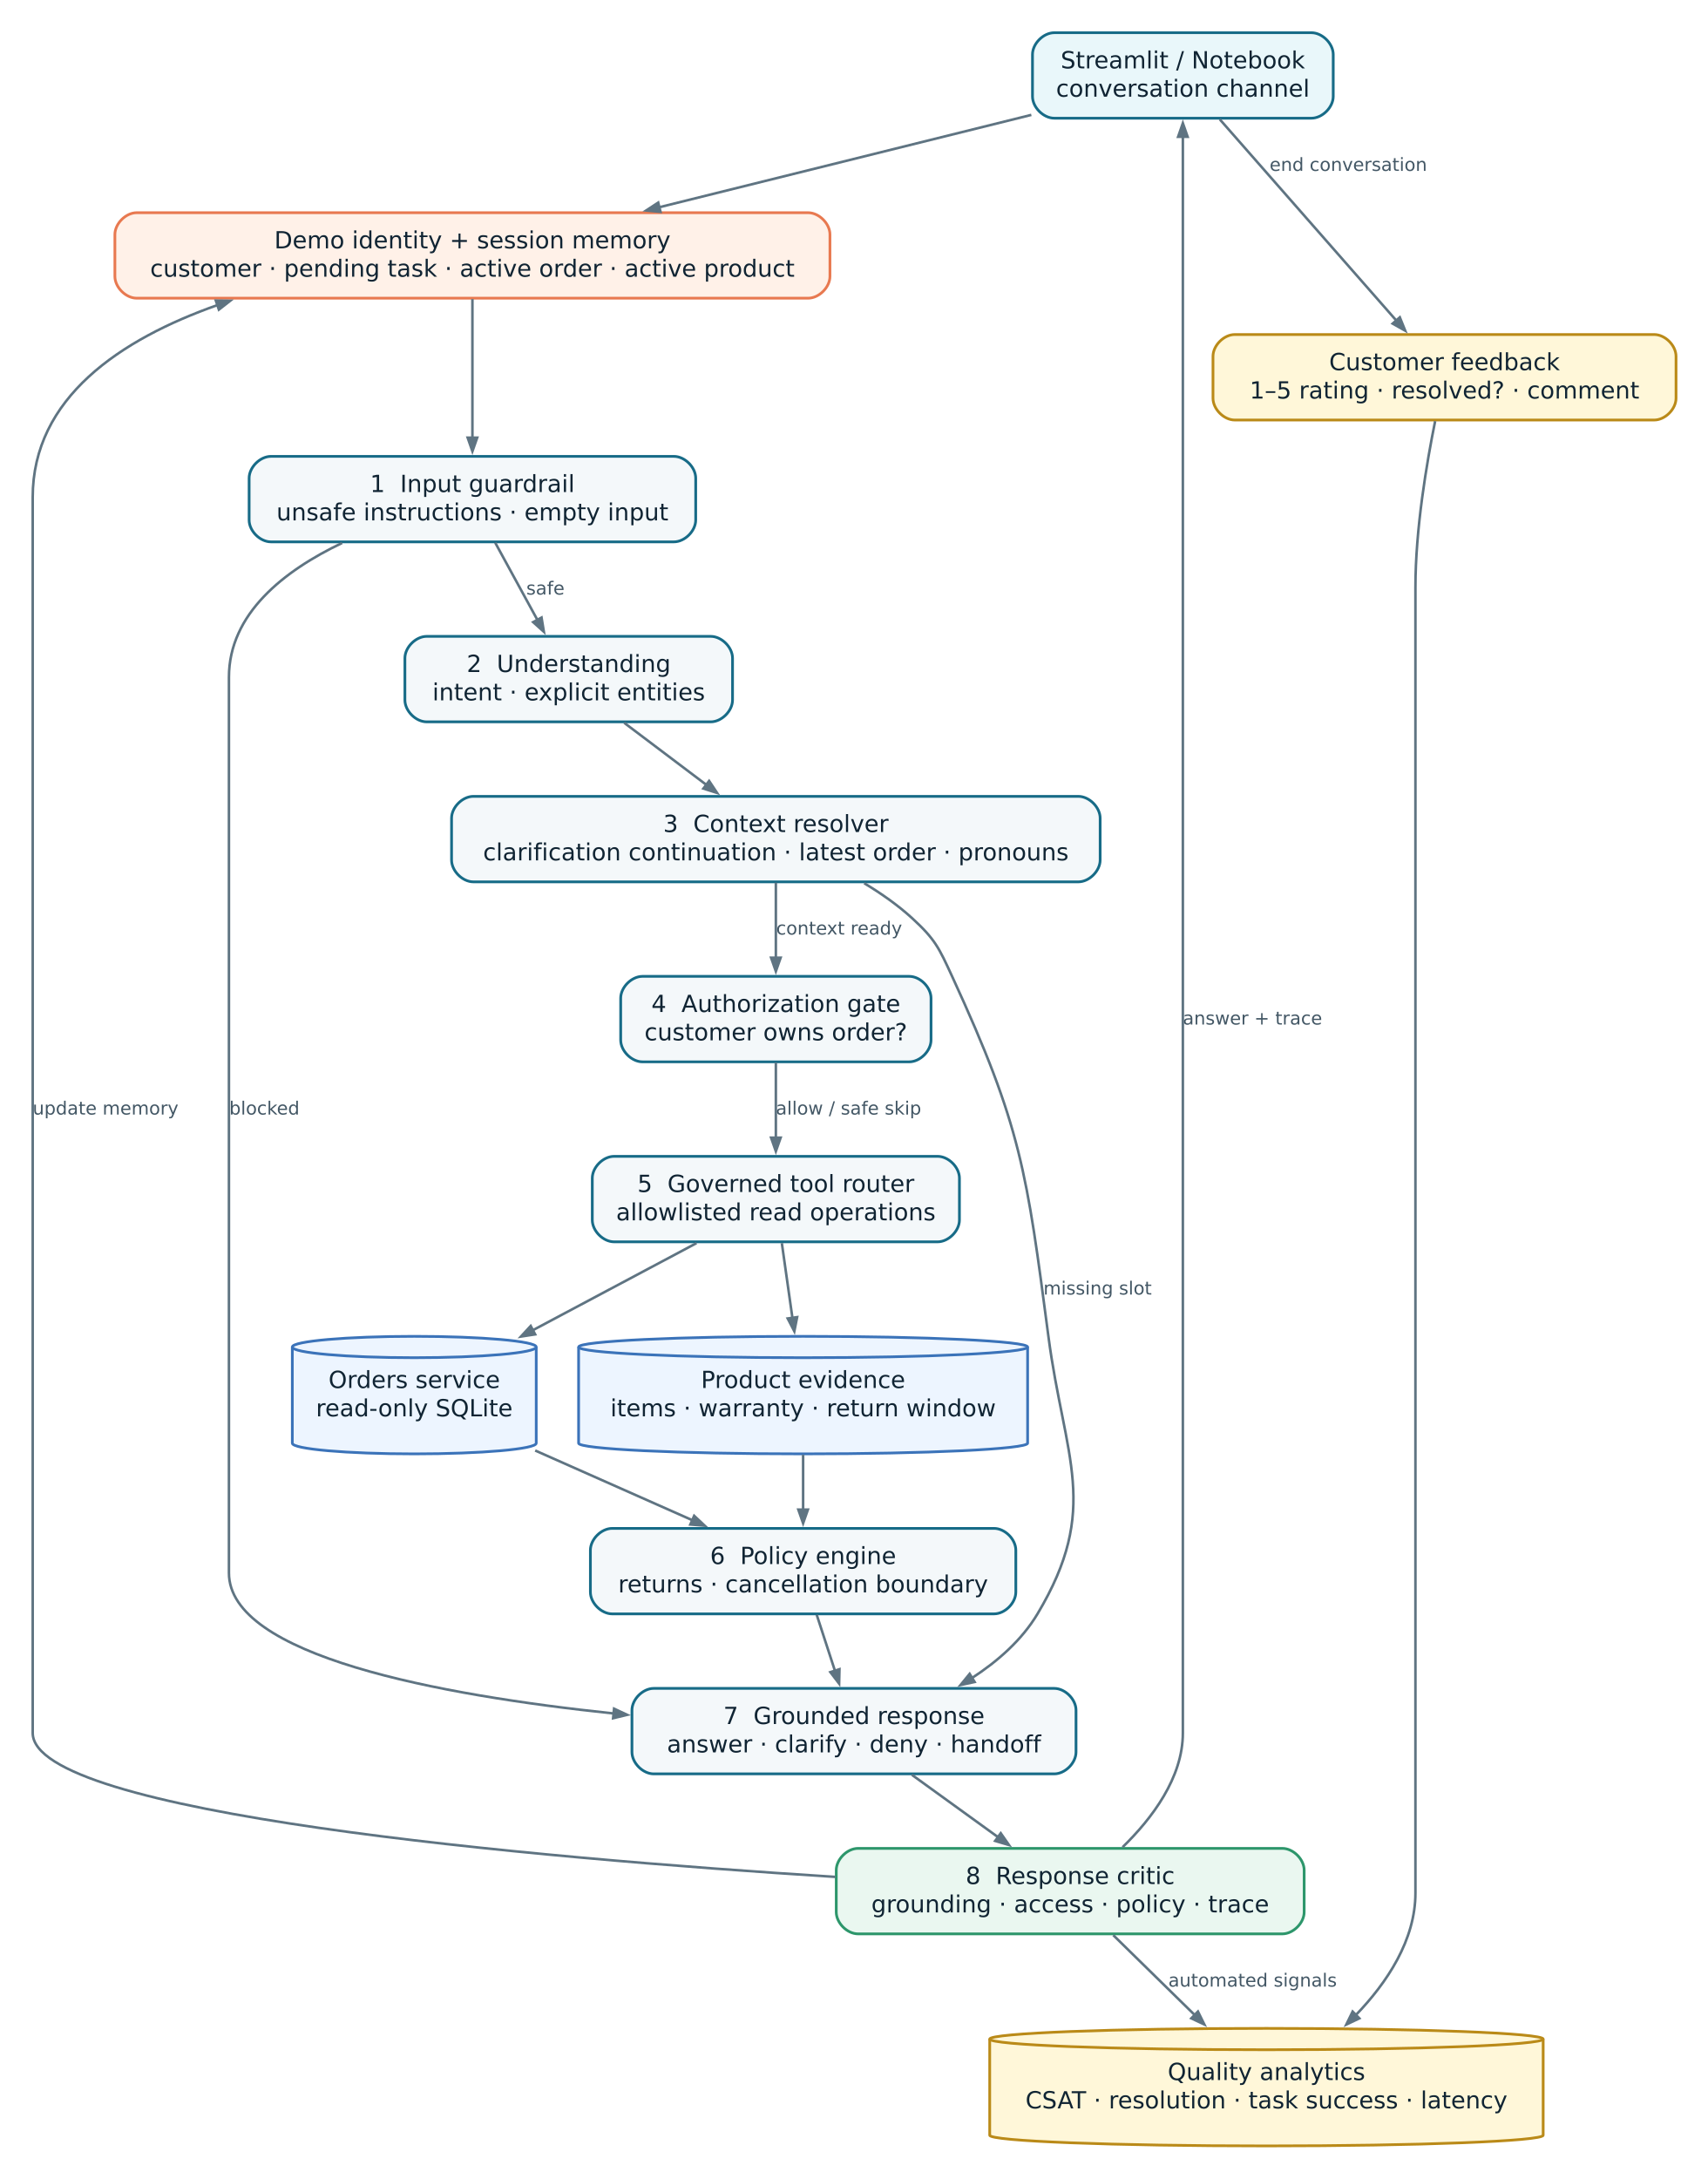
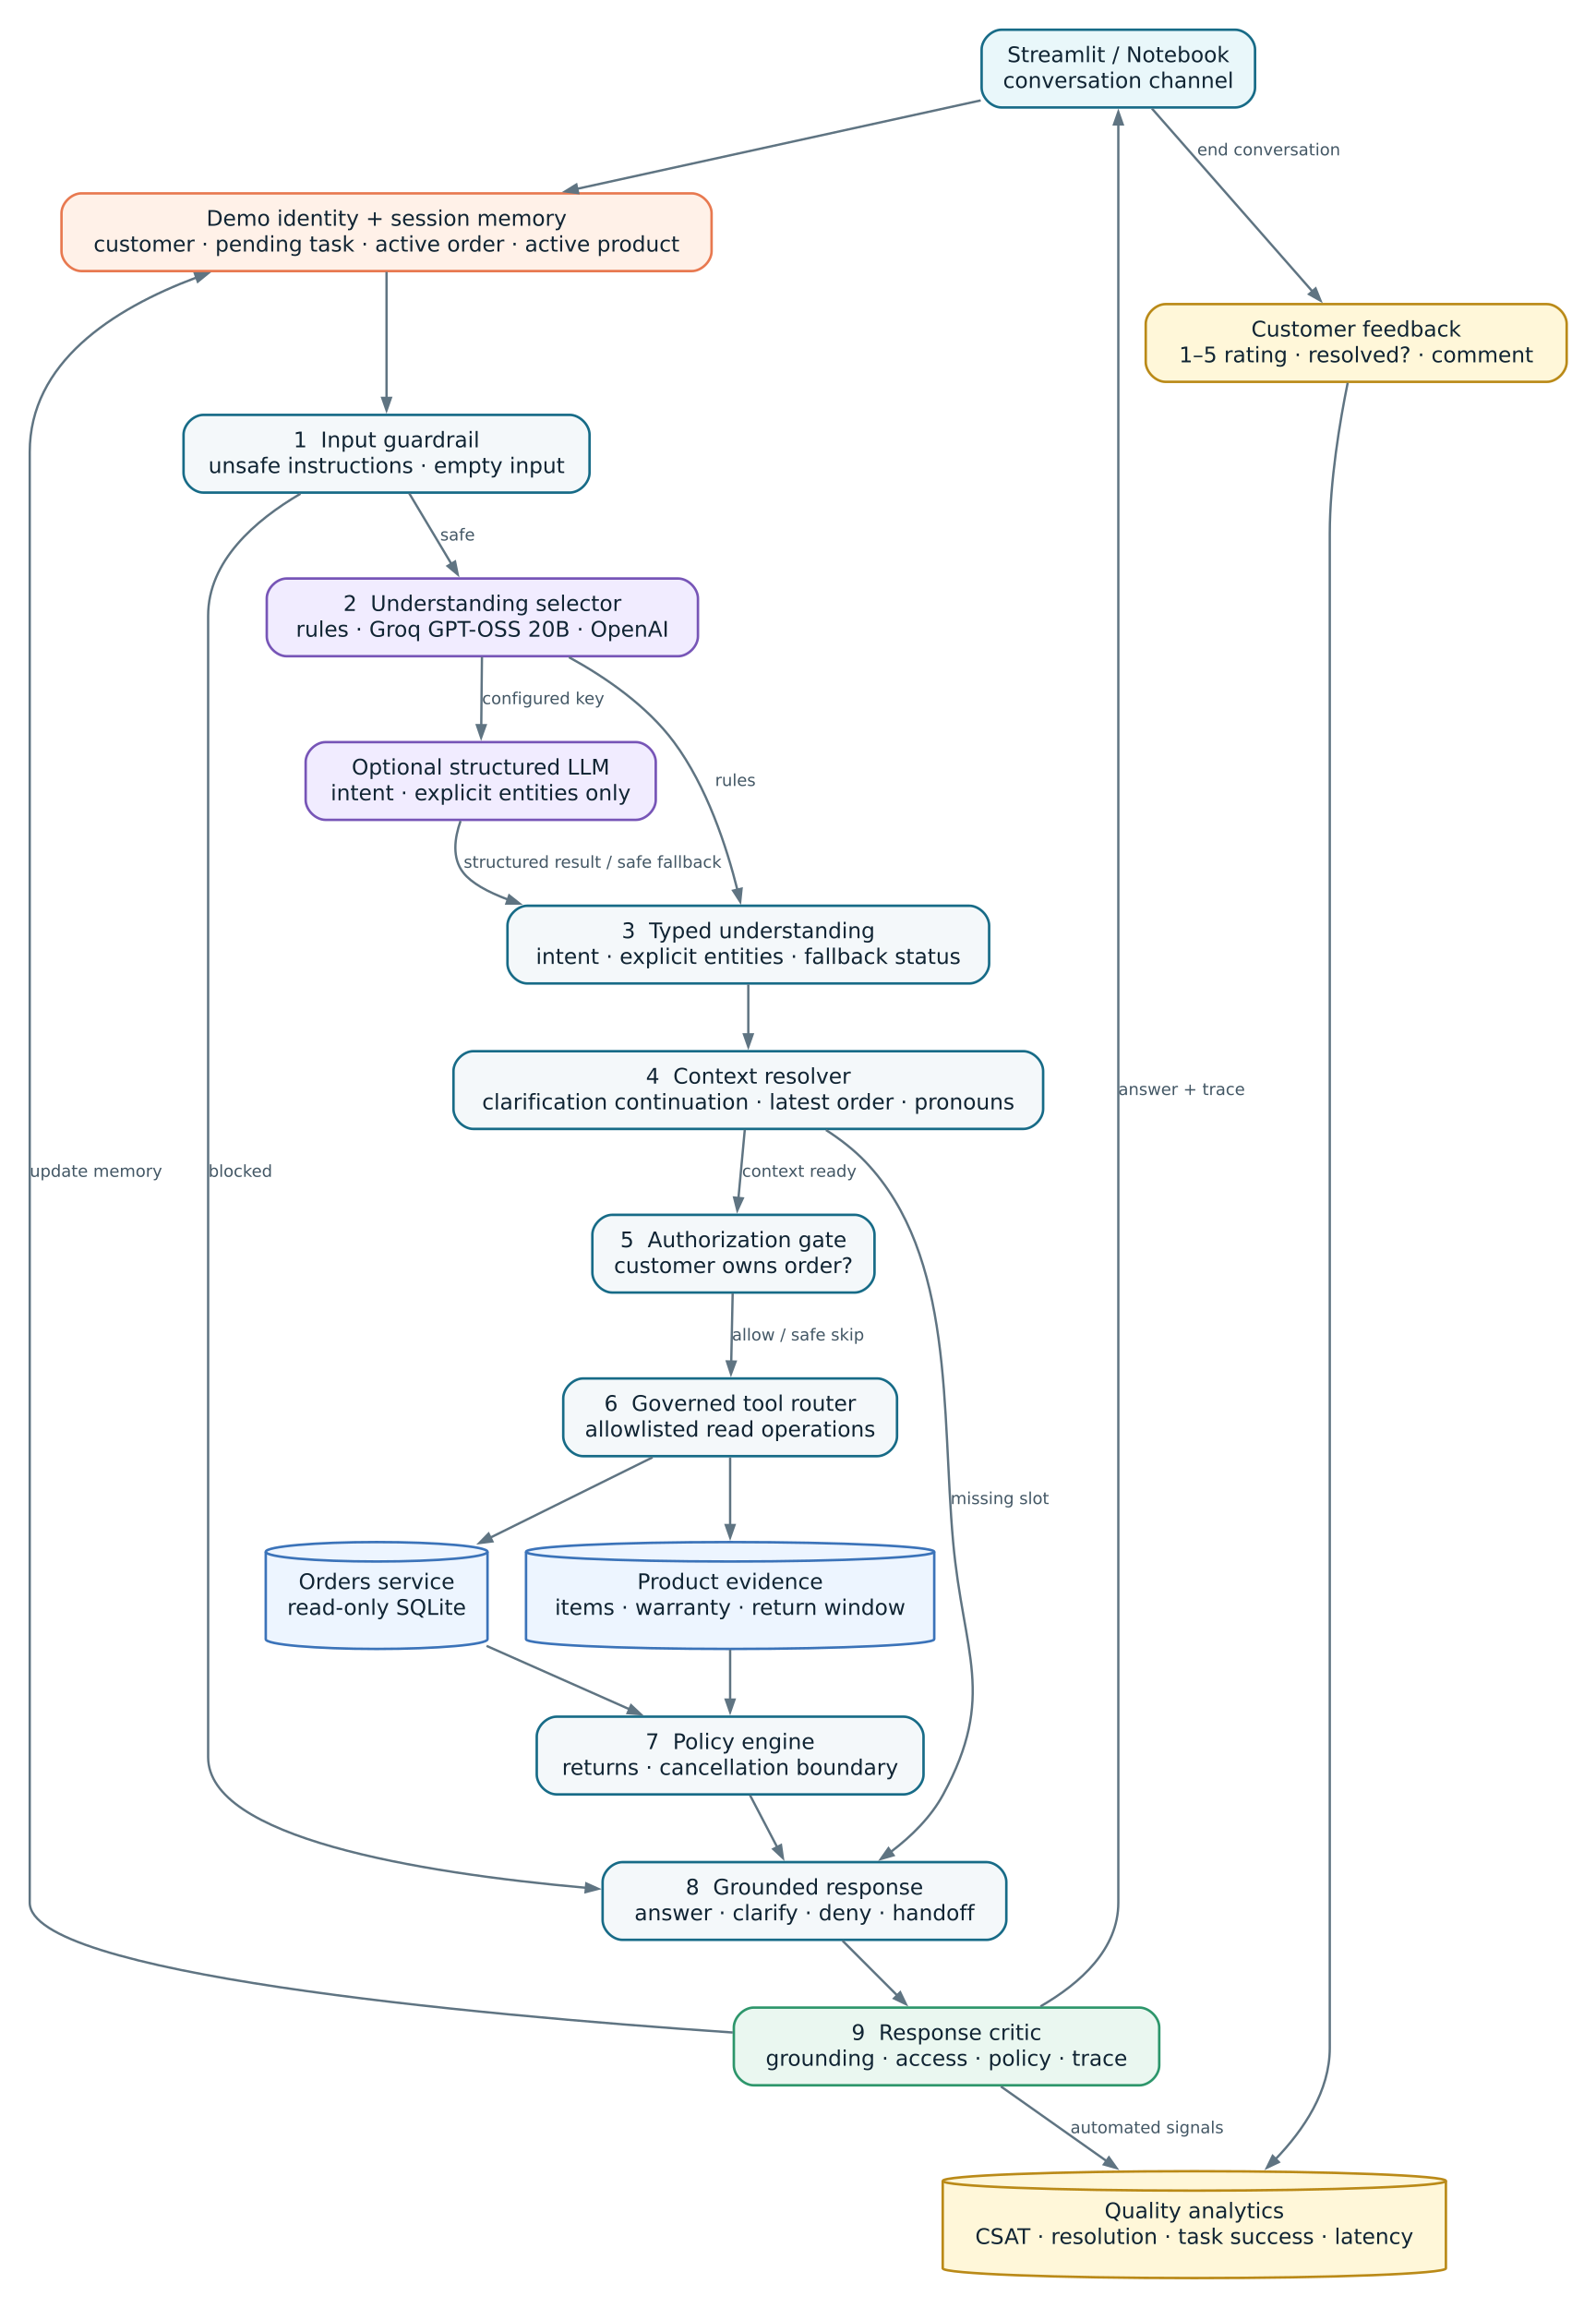
- <svg xmlns="http://www.w3.org/2000/svg" width="940pt" height="1199pt" viewBox="0.00 0.00 940.00 1199.00">
-   <g id="graph0" class="graph" transform="scale(1 1) rotate(0) translate(18 1180.8)">
+ <svg xmlns="http://www.w3.org/2000/svg" width="966pt" height="1397pt" viewBox="0.00 0.00 966.00 1397.00">
+   <g id="graph0" class="graph" transform="scale(1 1) rotate(0) translate(18 1378.88)">
    <g id="node1" class="node">
-       <path fill="#e9f7fa" stroke="#176b87" stroke-width="1.5" d="M703.76,-1162.8C703.76,-1162.8 562.24,-1162.8 562.24,-1162.8 556.24,-1162.8 550.24,-1156.8 550.24,-1150.8 550.24,-1150.8 550.24,-1127.76 550.24,-1127.76 550.24,-1121.76 556.24,-1115.76 562.24,-1115.76 562.24,-1115.76 703.76,-1115.76 703.76,-1115.76 709.76,-1115.76 715.76,-1121.76 715.76,-1127.76 715.76,-1127.76 715.76,-1150.8 715.76,-1150.8 715.76,-1156.8 709.76,-1162.8 703.76,-1162.8" />
-       <text xml:space="preserve" text-anchor="middle" x="633" y="-1143.18" font-family="DejaVu Sans" font-size="13.00" fill="#102433">Streamlit / Notebook</text>
-       <text xml:space="preserve" text-anchor="middle" x="633" y="-1127.58" font-family="DejaVu Sans" font-size="13.00" fill="#102433">conversation channel</text>
+       <path fill="#e9f7fa" stroke="#176b87" stroke-width="1.5" d="M729.76,-1360.88C729.76,-1360.88 588.24,-1360.88 588.24,-1360.88 582.24,-1360.88 576.24,-1354.88 576.24,-1348.88 576.24,-1348.88 576.24,-1325.84 576.24,-1325.84 576.24,-1319.84 582.24,-1313.84 588.24,-1313.84 588.24,-1313.84 729.76,-1313.84 729.76,-1313.84 735.76,-1313.84 741.76,-1319.84 741.76,-1325.84 741.76,-1325.84 741.76,-1348.88 741.76,-1348.88 741.76,-1354.88 735.76,-1360.88 729.76,-1360.88" />
+       <text xml:space="preserve" text-anchor="middle" x="659" y="-1341.26" font-family="DejaVu Sans" font-size="13.00" fill="#102433">Streamlit / Notebook</text>
+       <text xml:space="preserve" text-anchor="middle" x="659" y="-1325.66" font-family="DejaVu Sans" font-size="13.00" fill="#102433">conversation channel</text>
    </g>
    <g id="node2" class="node">
-       <path fill="#fff1e8" stroke="#e87950" stroke-width="1.5" d="M426.77,-1063.76C426.77,-1063.76 57.23,-1063.76 57.23,-1063.76 51.23,-1063.76 45.23,-1057.76 45.23,-1051.76 45.23,-1051.76 45.23,-1028.72 45.23,-1028.72 45.23,-1022.72 51.23,-1016.72 57.23,-1016.72 57.23,-1016.72 426.77,-1016.72 426.77,-1016.72 432.77,-1016.72 438.77,-1022.72 438.77,-1028.72 438.77,-1028.72 438.77,-1051.76 438.77,-1051.76 438.77,-1057.76 432.77,-1063.76 426.77,-1063.76" />
-       <text xml:space="preserve" text-anchor="middle" x="242" y="-1044.14" font-family="DejaVu Sans" font-size="13.00" fill="#102433">Demo identity + session memory</text>
-       <text xml:space="preserve" text-anchor="middle" x="242" y="-1028.54" font-family="DejaVu Sans" font-size="13.00" fill="#102433">customer · pending task · active order · active product</text>
+       <path fill="#fff1e8" stroke="#e87950" stroke-width="1.5" d="M400.77,-1261.84C400.77,-1261.84 31.23,-1261.84 31.23,-1261.84 25.23,-1261.84 19.23,-1255.84 19.23,-1249.84 19.23,-1249.84 19.23,-1226.8 19.23,-1226.8 19.23,-1220.8 25.23,-1214.8 31.23,-1214.8 31.23,-1214.8 400.77,-1214.8 400.77,-1214.8 406.77,-1214.8 412.77,-1220.8 412.77,-1226.8 412.77,-1226.8 412.77,-1249.84 412.77,-1249.84 412.77,-1255.84 406.77,-1261.84 400.77,-1261.84" />
+       <text xml:space="preserve" text-anchor="middle" x="216" y="-1242.22" font-family="DejaVu Sans" font-size="13.00" fill="#102433">Demo identity + session memory</text>
+       <text xml:space="preserve" text-anchor="middle" x="216" y="-1226.62" font-family="DejaVu Sans" font-size="13.00" fill="#102433">customer · pending task · active order · active product</text>
    </g>
    <g id="edge1" class="edge">
-       <path fill="none" stroke="#5f7482" stroke-width="1.4" d="M549.6,-1117.58C489.75,-1102.73 408.72,-1082.62 344.85,-1066.77" />
-       <polygon fill="#5f7482" stroke="#5f7482" stroke-width="1.4" points="345.52,-1064.23 337.61,-1064.97 344.26,-1069.32 345.52,-1064.23" />
+       <path fill="none" stroke="#5f7482" stroke-width="1.4" d="M575.68,-1318.11C506.67,-1302.99 407.88,-1281.35 331.29,-1264.57" />
+       <polygon fill="#5f7482" stroke="#5f7482" stroke-width="1.4" points="332.02,-1262.05 324.13,-1263.01 330.9,-1267.18 332.02,-1262.05" />
+     </g>
+     <g id="node15" class="node">
+       <path fill="#fff7d9" stroke="#ba8a18" stroke-width="1.5" d="M918.42,-1194.8C918.42,-1194.8 687.58,-1194.8 687.58,-1194.8 681.58,-1194.8 675.58,-1188.8 675.58,-1182.8 675.58,-1182.8 675.58,-1159.76 675.58,-1159.76 675.58,-1153.76 681.58,-1147.76 687.58,-1147.76 687.58,-1147.76 918.42,-1147.76 918.42,-1147.76 924.42,-1147.76 930.42,-1153.76 930.42,-1159.76 930.42,-1159.76 930.42,-1182.8 930.42,-1182.8 930.42,-1188.8 924.42,-1194.8 918.42,-1194.8" />
+       <text xml:space="preserve" text-anchor="middle" x="803" y="-1175.18" font-family="DejaVu Sans" font-size="13.00" fill="#102433">Customer feedback</text>
+       <text xml:space="preserve" text-anchor="middle" x="803" y="-1159.58" font-family="DejaVu Sans" font-size="13.00" fill="#102433">1–5 rating · resolved? · comment</text>
+     </g>
+     <g id="edge20" class="edge">
+       <path fill="none" stroke="#5f7482" stroke-width="1.4" d="M679.33,-1313.2C704.84,-1284.13 748.65,-1234.2 776.7,-1202.25" />
+       <polygon fill="#5f7482" stroke="#5f7482" stroke-width="1.4" points="778.41,-1204.28 781.38,-1196.92 774.46,-1200.82 778.41,-1204.28" />
+       <text xml:space="preserve" text-anchor="middle" x="750.07" y="-1284.84" font-family="DejaVu Sans" font-size="10.00" fill="#435765">end conversation</text>
+     </g>
+     <g id="node3" class="node">
+       <path fill="#f4f8fa" stroke="#176b87" stroke-width="1.5" d="M326.89,-1127.76C326.89,-1127.76 105.11,-1127.76 105.11,-1127.76 99.11,-1127.76 93.11,-1121.76 93.11,-1115.76 93.11,-1115.76 93.11,-1092.72 93.11,-1092.72 93.11,-1086.72 99.11,-1080.72 105.11,-1080.72 105.11,-1080.72 326.89,-1080.72 326.89,-1080.72 332.89,-1080.72 338.89,-1086.72 338.89,-1092.72 338.89,-1092.72 338.89,-1115.76 338.89,-1115.76 338.89,-1121.76 332.89,-1127.76 326.89,-1127.76" />
+       <text xml:space="preserve" text-anchor="middle" x="216" y="-1108.14" font-family="DejaVu Sans" font-size="13.00" fill="#102433">1  Input guardrail</text>
+       <text xml:space="preserve" text-anchor="middle" x="216" y="-1092.54" font-family="DejaVu Sans" font-size="13.00" fill="#102433">unsafe instructions · empty input</text>
+     </g>
+     <g id="edge2" class="edge">
+       <path fill="none" stroke="#5f7482" stroke-width="1.4" d="M216,-1214.31C216,-1193.14 216,-1161.5 216,-1137.75" />
+       <polygon fill="#5f7482" stroke="#5f7482" stroke-width="1.4" points="218.63,-1138.05 216,-1130.55 213.38,-1138.05 218.63,-1138.05" />
+     </g>
+     <g id="node4" class="node">
+       <path fill="#f1ecff" stroke="#7755b7" stroke-width="1.5" d="M392.51,-1028.72C392.51,-1028.72 155.49,-1028.72 155.49,-1028.72 149.49,-1028.72 143.49,-1022.72 143.49,-1016.72 143.49,-1016.72 143.49,-993.68 143.49,-993.68 143.49,-987.68 149.49,-981.68 155.49,-981.68 155.49,-981.68 392.51,-981.68 392.51,-981.68 398.51,-981.68 404.51,-987.68 404.51,-993.68 404.51,-993.68 404.51,-1016.72 404.51,-1016.72 404.51,-1022.72 398.51,-1028.72 392.51,-1028.72" />
+       <text xml:space="preserve" text-anchor="middle" x="274" y="-1009.1" font-family="DejaVu Sans" font-size="13.00" fill="#102433">2  Understanding selector</text>
+       <text xml:space="preserve" text-anchor="middle" x="274" y="-993.5" font-family="DejaVu Sans" font-size="13.00" fill="#102433">rules · Groq GPT-OSS 20B · OpenAI</text>
+     </g>
+     <g id="edge3" class="edge">
+       <path fill="none" stroke="#5f7482" stroke-width="1.4" d="M229.75,-1080.24C237.42,-1067.41 247.08,-1051.24 255.42,-1037.28" />
+       <polygon fill="#5f7482" stroke="#5f7482" stroke-width="1.4" points="257.47,-1038.97 259.07,-1031.19 252.96,-1036.28 257.47,-1038.97" />
+       <text xml:space="preserve" text-anchor="middle" x="258.98" y="-1051.72" font-family="DejaVu Sans" font-size="10.00" fill="#435765">safe</text>
    </g>
    <g id="node13" class="node">
-       <path fill="#fff7d9" stroke="#ba8a18" stroke-width="1.5" d="M892.42,-996.72C892.42,-996.72 661.58,-996.72 661.58,-996.72 655.58,-996.72 649.58,-990.72 649.58,-984.72 649.58,-984.72 649.58,-961.68 649.58,-961.68 649.58,-955.68 655.58,-949.68 661.58,-949.68 661.58,-949.68 892.42,-949.68 892.42,-949.68 898.42,-949.68 904.42,-955.68 904.42,-961.68 904.42,-961.68 904.42,-984.72 904.42,-984.72 904.42,-990.72 898.42,-996.72 892.42,-996.72" />
-       <text xml:space="preserve" text-anchor="middle" x="777" y="-977.1" font-family="DejaVu Sans" font-size="13.00" fill="#102433">Customer feedback</text>
-       <text xml:space="preserve" text-anchor="middle" x="777" y="-961.5" font-family="DejaVu Sans" font-size="13.00" fill="#102433">1–5 rating · resolved? · comment</text>
-     </g>
-     <g id="edge17" class="edge">
-       <path fill="none" stroke="#5f7482" stroke-width="1.4" d="M653.33,-1115.12C678.84,-1086.05 722.65,-1036.12 750.7,-1004.17" />
-       <polygon fill="#5f7482" stroke="#5f7482" stroke-width="1.4" points="752.41,-1006.2 755.38,-998.84 748.46,-1002.74 752.41,-1006.2" />
-       <text xml:space="preserve" text-anchor="middle" x="724.07" y="-1086.76" font-family="DejaVu Sans" font-size="10.00" fill="#435765">end conversation</text>
-     </g>
-     <g id="node3" class="node">
-       <path fill="#f4f8fa" stroke="#176b87" stroke-width="1.5" d="M352.89,-929.68C352.89,-929.68 131.11,-929.68 131.11,-929.68 125.11,-929.68 119.11,-923.68 119.11,-917.68 119.11,-917.68 119.11,-894.64 119.11,-894.64 119.11,-888.64 125.11,-882.64 131.11,-882.64 131.11,-882.64 352.89,-882.64 352.89,-882.64 358.89,-882.64 364.89,-888.64 364.89,-894.64 364.89,-894.64 364.89,-917.68 364.89,-917.68 364.89,-923.68 358.89,-929.68 352.89,-929.68" />
-       <text xml:space="preserve" text-anchor="middle" x="242" y="-910.06" font-family="DejaVu Sans" font-size="13.00" fill="#102433">1  Input guardrail</text>
-       <text xml:space="preserve" text-anchor="middle" x="242" y="-894.46" font-family="DejaVu Sans" font-size="13.00" fill="#102433">unsafe instructions · empty input</text>
-     </g>
-     <g id="edge2" class="edge">
-       <path fill="none" stroke="#5f7482" stroke-width="1.4" d="M242,-1016.23C242,-995.06 242,-963.42 242,-939.67" />
-       <polygon fill="#5f7482" stroke="#5f7482" stroke-width="1.4" points="244.63,-939.97 242,-932.47 239.38,-939.97 244.63,-939.97" />
-     </g>
-     <g id="node4" class="node">
-       <path fill="#f4f8fa" stroke="#176b87" stroke-width="1.5" d="M373.16,-830.64C373.16,-830.64 216.84,-830.64 216.84,-830.64 210.84,-830.64 204.84,-824.64 204.84,-818.64 204.84,-818.64 204.84,-795.6 204.84,-795.6 204.84,-789.6 210.84,-783.6 216.84,-783.6 216.84,-783.6 373.16,-783.6 373.16,-783.6 379.16,-783.6 385.16,-789.6 385.16,-795.6 385.16,-795.6 385.16,-818.64 385.16,-818.64 385.16,-824.64 379.16,-830.64 373.16,-830.64" />
-       <text xml:space="preserve" text-anchor="middle" x="295" y="-811.02" font-family="DejaVu Sans" font-size="13.00" fill="#102433">2  Understanding</text>
-       <text xml:space="preserve" text-anchor="middle" x="295" y="-795.42" font-family="DejaVu Sans" font-size="13.00" fill="#102433">intent · explicit entities</text>
-     </g>
-     <g id="edge3" class="edge">
-       <path fill="none" stroke="#5f7482" stroke-width="1.4" d="M254.56,-882.16C261.51,-869.45 270.24,-853.46 277.81,-839.6" />
-       <polygon fill="#5f7482" stroke="#5f7482" stroke-width="1.4" points="280.04,-840.99 281.33,-833.15 275.43,-838.47 280.04,-840.99" />
-       <text xml:space="preserve" text-anchor="middle" x="282.18" y="-853.64" font-family="DejaVu Sans" font-size="10.00" fill="#435765">safe</text>
-     </g>
-     <g id="node11" class="node">
-       <path fill="#f4f8fa" stroke="#176b87" stroke-width="1.5" d="M562.2,-251.76C562.2,-251.76 341.8,-251.76 341.8,-251.76 335.8,-251.76 329.8,-245.76 329.8,-239.76 329.8,-239.76 329.8,-216.72 329.8,-216.72 329.8,-210.72 335.8,-204.72 341.8,-204.72 341.8,-204.72 562.2,-204.72 562.2,-204.72 568.2,-204.72 574.2,-210.72 574.2,-216.72 574.2,-216.72 574.2,-239.76 574.2,-239.76 574.2,-245.76 568.2,-251.76 562.2,-251.76" />
-       <text xml:space="preserve" text-anchor="middle" x="452" y="-232.14" font-family="DejaVu Sans" font-size="13.00" fill="#102433">7  Grounded response</text>
-       <text xml:space="preserve" text-anchor="middle" x="452" y="-216.54" font-family="DejaVu Sans" font-size="13.00" fill="#102433">answer · clarify · deny · handoff</text>
+       <path fill="#f4f8fa" stroke="#176b87" stroke-width="1.5" d="M579.2,-251.76C579.2,-251.76 358.8,-251.76 358.8,-251.76 352.8,-251.76 346.8,-245.76 346.8,-239.76 346.8,-239.76 346.8,-216.72 346.8,-216.72 346.8,-210.72 352.8,-204.72 358.8,-204.72 358.8,-204.72 579.2,-204.72 579.2,-204.72 585.2,-204.72 591.2,-210.72 591.2,-216.72 591.2,-216.72 591.2,-239.76 591.2,-239.76 591.2,-245.76 585.2,-251.76 579.2,-251.76" />
+       <text xml:space="preserve" text-anchor="middle" x="469" y="-232.14" font-family="DejaVu Sans" font-size="13.00" fill="#102433">8  Grounded response</text>
+       <text xml:space="preserve" text-anchor="middle" x="469" y="-216.54" font-family="DejaVu Sans" font-size="13.00" fill="#102433">answer · clarify · deny · handoff</text>
    </g>
    <g id="edge4" class="edge">
-       <path fill="none" stroke="#5f7482" stroke-width="1.4" d="M170.29,-882.03C138.43,-866.84 108,-843.16 108,-808.12 108,-808.12 108,-808.12 108,-315.28 108,-269.73 222.94,-248.09 319.94,-237.94" />
-       <polygon fill="#5f7482" stroke="#5f7482" stroke-width="1.4" points="319.96,-240.58 327.16,-237.21 319.43,-235.35 319.96,-240.58" />
-       <text xml:space="preserve" text-anchor="middle" x="127.52" y="-567.52" font-family="DejaVu Sans" font-size="10.00" fill="#435765">blocked</text>
+       <path fill="none" stroke="#5f7482" stroke-width="1.4" d="M163.9,-1080.04C136.28,-1063.86 108,-1039.22 108,-1006.2 108,-1006.2 108,-1006.2 108,-315.28 108,-266.62 233.66,-245.43 336.7,-236.23" />
+       <polygon fill="#5f7482" stroke="#5f7482" stroke-width="1.4" points="336.92,-238.85 344.17,-235.59 336.47,-233.62 336.92,-238.85" />
+       <text xml:space="preserve" text-anchor="middle" x="127.52" y="-666.56" font-family="DejaVu Sans" font-size="10.00" fill="#435765">blocked</text>
    </g>
    <g id="node5" class="node">
-       <path fill="#f4f8fa" stroke="#176b87" stroke-width="1.5" d="M575.48,-742.6C575.48,-742.6 242.52,-742.6 242.52,-742.6 236.52,-742.6 230.52,-736.6 230.52,-730.6 230.52,-730.6 230.52,-707.56 230.52,-707.56 230.52,-701.56 236.52,-695.56 242.52,-695.56 242.52,-695.56 575.48,-695.56 575.48,-695.56 581.48,-695.56 587.48,-701.56 587.48,-707.56 587.48,-707.56 587.48,-730.6 587.48,-730.6 587.48,-736.6 581.48,-742.6 575.48,-742.6" />
-       <text xml:space="preserve" text-anchor="middle" x="409" y="-722.98" font-family="DejaVu Sans" font-size="13.00" fill="#102433">3  Context resolver</text>
-       <text xml:space="preserve" text-anchor="middle" x="409" y="-707.38" font-family="DejaVu Sans" font-size="13.00" fill="#102433">clarification continuation · latest order · pronouns</text>
+       <path fill="#f1ecff" stroke="#7755b7" stroke-width="1.5" d="M366.97,-929.68C366.97,-929.68 179.03,-929.68 179.03,-929.68 173.03,-929.68 167.03,-923.68 167.03,-917.68 167.03,-917.68 167.03,-894.64 167.03,-894.64 167.03,-888.64 173.03,-882.64 179.03,-882.64 179.03,-882.64 366.97,-882.64 366.97,-882.64 372.97,-882.64 378.97,-888.64 378.97,-894.64 378.97,-894.64 378.97,-917.68 378.97,-917.68 378.97,-923.68 372.97,-929.68 366.97,-929.68" />
+       <text xml:space="preserve" text-anchor="middle" x="273" y="-910.06" font-family="DejaVu Sans" font-size="13.00" fill="#102433">Optional structured LLM</text>
+       <text xml:space="preserve" text-anchor="middle" x="273" y="-894.46" font-family="DejaVu Sans" font-size="13.00" fill="#102433">intent · explicit entities only</text>
+     </g>
+     <g id="edge6" class="edge">
+       <path fill="none" stroke="#5f7482" stroke-width="1.4" d="M273.76,-981.2C273.64,-968.85 273.48,-953.4 273.34,-939.82" />
+       <polygon fill="#5f7482" stroke="#5f7482" stroke-width="1.4" points="275.96,-939.92 273.26,-932.45 270.71,-939.97 275.96,-939.92" />
+       <text xml:space="preserve" text-anchor="middle" x="310.85" y="-952.68" font-family="DejaVu Sans" font-size="10.00" fill="#435765">configured key</text>
+     </g>
+     <g id="node6" class="node">
+       <path fill="#f4f8fa" stroke="#176b87" stroke-width="1.5" d="M568.79,-830.64C568.79,-830.64 301.21,-830.64 301.21,-830.64 295.21,-830.64 289.21,-824.64 289.21,-818.64 289.21,-818.64 289.21,-795.6 289.21,-795.6 289.21,-789.6 295.21,-783.6 301.21,-783.6 301.21,-783.6 568.79,-783.6 568.79,-783.6 574.79,-783.6 580.79,-789.6 580.79,-795.6 580.79,-795.6 580.79,-818.64 580.79,-818.64 580.79,-824.64 574.79,-830.64 568.79,-830.64" />
+       <text xml:space="preserve" text-anchor="middle" x="435" y="-811.02" font-family="DejaVu Sans" font-size="13.00" fill="#102433">3  Typed understanding</text>
+       <text xml:space="preserve" text-anchor="middle" x="435" y="-795.42" font-family="DejaVu Sans" font-size="13.00" fill="#102433">intent · explicit entities · fallback status</text>
    </g>
    <g id="edge5" class="edge">
-       <path fill="none" stroke="#5f7482" stroke-width="1.4" d="M325.55,-783.06C339.48,-772.55 356.11,-759.99 370.85,-748.87" />
-       <polygon fill="#5f7482" stroke="#5f7482" stroke-width="1.4" points="372.27,-751.09 376.67,-744.48 369.11,-746.9 372.27,-751.09" />
-     </g>
-     <g id="node6" class="node">
-       <path fill="#f4f8fa" stroke="#176b87" stroke-width="1.5" d="M482.4,-643.56C482.4,-643.56 335.6,-643.56 335.6,-643.56 329.6,-643.56 323.6,-637.56 323.6,-631.56 323.6,-631.56 323.6,-608.52 323.6,-608.52 323.6,-602.52 329.6,-596.52 335.6,-596.52 335.6,-596.52 482.4,-596.52 482.4,-596.52 488.4,-596.52 494.4,-602.52 494.4,-608.52 494.4,-608.52 494.4,-631.56 494.4,-631.56 494.4,-637.56 488.4,-643.56 482.4,-643.56" />
-       <text xml:space="preserve" text-anchor="middle" x="409" y="-623.94" font-family="DejaVu Sans" font-size="13.00" fill="#102433">4  Authorization gate</text>
-       <text xml:space="preserve" text-anchor="middle" x="409" y="-608.34" font-family="DejaVu Sans" font-size="13.00" fill="#102433">customer owns order?</text>
+       <path fill="none" stroke="#5f7482" stroke-width="1.4" d="M326.45,-981.07C348.94,-968.75 373.72,-951.58 390,-929.68 409.97,-902.82 421.92,-866.14 428.44,-840.11" />
+       <polygon fill="#5f7482" stroke="#5f7482" stroke-width="1.4" points="430.92,-841.01 430.1,-833.11 425.81,-839.79 430.92,-841.01" />
+       <text xml:space="preserve" text-anchor="middle" x="427.17" y="-903.16" font-family="DejaVu Sans" font-size="10.00" fill="#435765">rules</text>
    </g>
    <g id="edge7" class="edge">
-       <path fill="none" stroke="#5f7482" stroke-width="1.4" d="M409,-695.08C409,-682.73 409,-667.28 409,-653.7" />
-       <polygon fill="#5f7482" stroke="#5f7482" stroke-width="1.4" points="411.63,-653.83 409,-646.33 406.38,-653.83 411.63,-653.83" />
-       <text xml:space="preserve" text-anchor="middle" x="443.85" y="-666.56" font-family="DejaVu Sans" font-size="10.00" fill="#435765">context ready</text>
-     </g>
-     <g id="edge6" class="edge">
-       <path fill="none" stroke="#5f7482" stroke-width="1.4" d="M457.62,-694.81C466.91,-689.21 476.17,-682.74 484,-675.56 496.72,-663.9 498.78,-659.23 506,-643.56 544.14,-560.79 547.12,-535.83 559,-445.48 567.85,-378.13 587.85,-351.07 553,-292.76 544.35,-278.28 530.98,-266.59 516.78,-257.37" />
-       <polygon fill="#5f7482" stroke="#5f7482" stroke-width="1.4" points="518.4,-255.29 510.63,-253.61 515.66,-259.77 518.4,-255.29" />
-       <text xml:space="preserve" text-anchor="middle" x="586.07" y="-468.48" font-family="DejaVu Sans" font-size="10.00" fill="#435765">missing slot</text>
+       <path fill="none" stroke="#5f7482" stroke-width="1.4" d="M260.81,-881.98C257.09,-871.46 255.58,-859.44 262.48,-850.64 267.31,-844.47 277.01,-839.08 289.46,-834.4" />
+       <polygon fill="#5f7482" stroke="#5f7482" stroke-width="1.4" points="290.27,-836.9 296.49,-831.96 288.55,-831.94 290.27,-836.9" />
+       <text xml:space="preserve" text-anchor="middle" x="340.74" y="-853.64" font-family="DejaVu Sans" font-size="10.00" fill="#435765">structured result / safe fallback</text>
    </g>
    <g id="node7" class="node">
-       <path fill="#f4f8fa" stroke="#176b87" stroke-width="1.5" d="M498.03,-544.52C498.03,-544.52 319.97,-544.52 319.97,-544.52 313.97,-544.52 307.97,-538.52 307.97,-532.52 307.97,-532.52 307.97,-509.48 307.97,-509.48 307.97,-503.48 313.97,-497.48 319.97,-497.48 319.97,-497.48 498.03,-497.48 498.03,-497.48 504.03,-497.48 510.03,-503.48 510.03,-509.48 510.03,-509.48 510.03,-532.52 510.03,-532.52 510.03,-538.52 504.03,-544.52 498.03,-544.52" />
-       <text xml:space="preserve" text-anchor="middle" x="409" y="-524.9" font-family="DejaVu Sans" font-size="13.00" fill="#102433">5  Governed tool router</text>
-       <text xml:space="preserve" text-anchor="middle" x="409" y="-509.3" font-family="DejaVu Sans" font-size="13.00" fill="#102433">allowlisted read operations</text>
+       <path fill="#f4f8fa" stroke="#176b87" stroke-width="1.5" d="M601.48,-742.6C601.48,-742.6 268.52,-742.6 268.52,-742.6 262.52,-742.6 256.52,-736.6 256.52,-730.6 256.52,-730.6 256.52,-707.56 256.52,-707.56 256.52,-701.56 262.52,-695.56 268.52,-695.56 268.52,-695.56 601.48,-695.56 601.48,-695.56 607.48,-695.56 613.48,-701.56 613.48,-707.56 613.48,-707.56 613.48,-730.6 613.48,-730.6 613.48,-736.6 607.48,-742.6 601.48,-742.6" />
+       <text xml:space="preserve" text-anchor="middle" x="435" y="-722.98" font-family="DejaVu Sans" font-size="13.00" fill="#102433">4  Context resolver</text>
+       <text xml:space="preserve" text-anchor="middle" x="435" y="-707.38" font-family="DejaVu Sans" font-size="13.00" fill="#102433">clarification continuation · latest order · pronouns</text>
    </g>
    <g id="edge8" class="edge">
-       <path fill="none" stroke="#5f7482" stroke-width="1.4" d="M409,-596.04C409,-583.69 409,-568.24 409,-554.66" />
-       <polygon fill="#5f7482" stroke="#5f7482" stroke-width="1.4" points="411.63,-554.79 409,-547.29 406.38,-554.79 411.63,-554.79" />
-       <text xml:space="preserve" text-anchor="middle" x="449.01" y="-567.52" font-family="DejaVu Sans" font-size="10.00" fill="#435765">allow / safe skip</text>
+       <path fill="none" stroke="#5f7482" stroke-width="1.4" d="M435,-783.06C435,-773.71 435,-762.73 435,-752.59" />
+       <polygon fill="#5f7482" stroke="#5f7482" stroke-width="1.4" points="437.63,-752.82 435,-745.32 432.38,-752.82 437.63,-752.82" />
    </g>
    <g id="node8" class="node">
+       <path fill="#f4f8fa" stroke="#176b87" stroke-width="1.5" d="M499.4,-643.56C499.4,-643.56 352.6,-643.56 352.6,-643.56 346.6,-643.56 340.6,-637.56 340.6,-631.56 340.6,-631.56 340.6,-608.52 340.6,-608.52 340.6,-602.52 346.6,-596.52 352.6,-596.52 352.6,-596.52 499.4,-596.52 499.4,-596.52 505.4,-596.52 511.4,-602.52 511.4,-608.52 511.4,-608.52 511.4,-631.56 511.4,-631.56 511.4,-637.56 505.4,-643.56 499.4,-643.56" />
+       <text xml:space="preserve" text-anchor="middle" x="426" y="-623.94" font-family="DejaVu Sans" font-size="13.00" fill="#102433">5  Authorization gate</text>
+       <text xml:space="preserve" text-anchor="middle" x="426" y="-608.34" font-family="DejaVu Sans" font-size="13.00" fill="#102433">customer owns order?</text>
+     </g>
+     <g id="edge10" class="edge">
+       <path fill="none" stroke="#5f7482" stroke-width="1.4" d="M432.87,-695.08C431.72,-682.73 430.29,-667.28 429.03,-653.7" />
+       <polygon fill="#5f7482" stroke="#5f7482" stroke-width="1.4" points="431.65,-653.54 428.34,-646.32 426.42,-654.03 431.65,-653.54" />
+       <text xml:space="preserve" text-anchor="middle" x="465.89" y="-666.56" font-family="DejaVu Sans" font-size="10.00" fill="#435765">context ready</text>
+     </g>
+     <g id="edge9" class="edge">
+       <path fill="none" stroke="#5f7482" stroke-width="1.4" d="M482.01,-694.91C490.63,-689.33 499.07,-682.85 506,-675.56 560.2,-618.5 551.87,-524.61 559,-445.48 565.1,-377.83 585.31,-352.51 553,-292.76 545.58,-279.04 533.78,-267.41 521.34,-258.01" />
+       <polygon fill="#5f7482" stroke="#5f7482" stroke-width="1.4" points="522.9,-255.89 515.27,-253.67 519.85,-260.16 522.9,-255.89" />
+       <text xml:space="preserve" text-anchor="middle" x="587.26" y="-468.48" font-family="DejaVu Sans" font-size="10.00" fill="#435765">missing slot</text>
+     </g>
+     <g id="node9" class="node">
+       <path fill="#f4f8fa" stroke="#176b87" stroke-width="1.5" d="M513.03,-544.52C513.03,-544.52 334.97,-544.52 334.97,-544.52 328.97,-544.52 322.97,-538.52 322.97,-532.52 322.97,-532.52 322.97,-509.48 322.97,-509.48 322.97,-503.48 328.97,-497.48 334.97,-497.48 334.97,-497.48 513.03,-497.48 513.03,-497.48 519.03,-497.48 525.03,-503.48 525.03,-509.48 525.03,-509.48 525.03,-532.52 525.03,-532.52 525.03,-538.52 519.03,-544.52 513.03,-544.52" />
+       <text xml:space="preserve" text-anchor="middle" x="424" y="-524.9" font-family="DejaVu Sans" font-size="13.00" fill="#102433">6  Governed tool router</text>
+       <text xml:space="preserve" text-anchor="middle" x="424" y="-509.3" font-family="DejaVu Sans" font-size="13.00" fill="#102433">allowlisted read operations</text>
+     </g>
+     <g id="edge11" class="edge">
+       <path fill="none" stroke="#5f7482" stroke-width="1.4" d="M425.53,-596.04C425.27,-583.69 424.95,-568.24 424.67,-554.66" />
+       <polygon fill="#5f7482" stroke="#5f7482" stroke-width="1.4" points="427.3,-554.73 424.52,-547.29 422.05,-554.84 427.3,-554.73" />
+       <text xml:space="preserve" text-anchor="middle" x="465.13" y="-567.52" font-family="DejaVu Sans" font-size="10.00" fill="#435765">allow / safe skip</text>
+     </g>
+     <g id="node10" class="node">
      <path fill="#edf5ff" stroke="#3b73b9" stroke-width="1.5" d="M277.12,-439.6C277.12,-442.84 247.03,-445.48 210,-445.48 172.97,-445.48 142.88,-442.84 142.88,-439.6 142.88,-439.6 142.88,-386.68 142.88,-386.68 142.88,-383.44 172.97,-380.8 210,-380.8 247.03,-380.8 277.12,-383.44 277.12,-386.68 277.12,-386.68 277.12,-439.6 277.12,-439.6" />
      <path fill="none" stroke="#3b73b9" stroke-width="1.5" d="M277.12,-439.6C277.12,-436.36 247.03,-433.72 210,-433.72 172.97,-433.72 142.88,-436.36 142.88,-439.6" />
      <text xml:space="preserve" text-anchor="middle" x="210" y="-417.04" font-family="DejaVu Sans" font-size="13.00" fill="#102433">Orders service</text>
      <text xml:space="preserve" text-anchor="middle" x="210" y="-401.44" font-family="DejaVu Sans" font-size="13.00" fill="#102433">read-only SQLite</text>
    </g>
-     <g id="edge9" class="edge">
-       <path fill="none" stroke="#5f7482" stroke-width="1.4" d="M365.33,-496.77C338.87,-482.69 304.62,-464.48 275.02,-448.73" />
-       <polygon fill="#5f7482" stroke="#5f7482" stroke-width="1.4" points="276.53,-446.56 268.68,-445.35 274.07,-451.19 276.53,-446.56" />
+     <g id="edge12" class="edge">
+       <path fill="none" stroke="#5f7482" stroke-width="1.4" d="M377.04,-496.77C348.24,-482.52 310.86,-464.03 278.76,-448.15" />
+       <polygon fill="#5f7482" stroke="#5f7482" stroke-width="1.4" points="280.08,-445.88 272.19,-444.9 277.75,-450.58 280.08,-445.88" />
    </g>
-     <g id="node9" class="node">
+     <g id="node11" class="node">
      <path fill="#edf5ff" stroke="#3b73b9" stroke-width="1.5" d="M547.56,-439.6C547.56,-442.84 492.18,-445.48 424,-445.48 355.82,-445.48 300.44,-442.84 300.44,-439.6 300.44,-439.6 300.44,-386.68 300.44,-386.68 300.44,-383.44 355.82,-380.8 424,-380.8 492.18,-380.8 547.56,-383.44 547.56,-386.68 547.56,-386.68 547.56,-439.6 547.56,-439.6" />
      <path fill="none" stroke="#3b73b9" stroke-width="1.5" d="M547.56,-439.6C547.56,-436.36 492.18,-433.72 424,-433.72 355.82,-433.72 300.44,-436.36 300.44,-439.6" />
      <text xml:space="preserve" text-anchor="middle" x="424" y="-417.04" font-family="DejaVu Sans" font-size="13.00" fill="#102433">Product evidence</text>
      <text xml:space="preserve" text-anchor="middle" x="424" y="-401.44" font-family="DejaVu Sans" font-size="13.00" fill="#102433">items · warranty · return window</text>
    </g>
-     <g id="edge10" class="edge">
-       <path fill="none" stroke="#5f7482" stroke-width="1.4" d="M412.29,-496.77C414,-484.7 416.14,-469.59 418.12,-455.6" />
-       <polygon fill="#5f7482" stroke="#5f7482" stroke-width="1.4" points="420.71,-456.04 419.17,-448.25 415.52,-455.31 420.71,-456.04" />
+     <g id="edge13" class="edge">
+       <path fill="none" stroke="#5f7482" stroke-width="1.4" d="M424,-496.77C424,-484.7 424,-469.59 424,-455.6" />
+       <polygon fill="#5f7482" stroke="#5f7482" stroke-width="1.4" points="426.63,-455.77 424,-448.27 421.38,-455.77 426.63,-455.77" />
    </g>
-     <g id="node10" class="node">
+     <g id="node12" class="node">
      <path fill="#f4f8fa" stroke="#176b87" stroke-width="1.5" d="M529.07,-339.8C529.07,-339.8 318.93,-339.8 318.93,-339.8 312.93,-339.8 306.93,-333.8 306.93,-327.8 306.93,-327.8 306.93,-304.76 306.93,-304.76 306.93,-298.76 312.93,-292.76 318.93,-292.76 318.93,-292.76 529.07,-292.76 529.07,-292.76 535.07,-292.76 541.07,-298.76 541.07,-304.76 541.07,-304.76 541.07,-327.8 541.07,-327.8 541.07,-333.8 535.07,-339.8 529.07,-339.8" />
-       <text xml:space="preserve" text-anchor="middle" x="424" y="-320.18" font-family="DejaVu Sans" font-size="13.00" fill="#102433">6  Policy engine</text>
+       <text xml:space="preserve" text-anchor="middle" x="424" y="-320.18" font-family="DejaVu Sans" font-size="13.00" fill="#102433">7  Policy engine</text>
      <text xml:space="preserve" text-anchor="middle" x="424" y="-304.58" font-family="DejaVu Sans" font-size="13.00" fill="#102433">returns · cancellation boundary</text>
    </g>
-     <g id="edge11" class="edge">
+     <g id="edge14" class="edge">
      <path fill="none" stroke="#5f7482" stroke-width="1.4" d="M276.54,-382.65C304.22,-370.38 336.13,-356.23 363.18,-344.24" />
      <polygon fill="#5f7482" stroke="#5f7482" stroke-width="1.4" points="364.04,-346.73 369.84,-341.29 361.92,-341.93 364.04,-346.73" />
    </g>
-     <g id="edge12" class="edge">
+     <g id="edge15" class="edge">
      <path fill="none" stroke="#5f7482" stroke-width="1.4" d="M424,-380.29C424,-370.52 424,-359.76 424,-349.94" />
      <polygon fill="#5f7482" stroke="#5f7482" stroke-width="1.4" points="426.63,-350.12 424,-342.62 421.38,-350.12 426.63,-350.12" />
    </g>
-     <g id="edge13" class="edge">
-       <path fill="none" stroke="#5f7482" stroke-width="1.4" d="M431.5,-292.22C434.58,-282.77 438.19,-271.67 441.52,-261.44" />
-       <polygon fill="#5f7482" stroke="#5f7482" stroke-width="1.4" points="444,-262.32 443.82,-254.38 439,-260.7 444,-262.32" />
-     </g>
-     <g id="node12" class="node">
-       <path fill="#eaf7f0" stroke="#2d966b" stroke-width="1.5" d="M687.76,-163.72C687.76,-163.72 454.24,-163.72 454.24,-163.72 448.24,-163.72 442.24,-157.72 442.24,-151.72 442.24,-151.72 442.24,-128.68 442.24,-128.68 442.24,-122.68 448.24,-116.68 454.24,-116.68 454.24,-116.68 687.76,-116.68 687.76,-116.68 693.76,-116.68 699.76,-122.68 699.76,-128.68 699.76,-128.68 699.76,-151.72 699.76,-151.72 699.76,-157.72 693.76,-163.72 687.76,-163.72" />
-       <text xml:space="preserve" text-anchor="middle" x="571" y="-144.1" font-family="DejaVu Sans" font-size="13.00" fill="#102433">8  Response critic</text>
-       <text xml:space="preserve" text-anchor="middle" x="571" y="-128.5" font-family="DejaVu Sans" font-size="13.00" fill="#102433">grounding · access · policy · trace</text>
-     </g>
-     <g id="edge14" class="edge">
-       <path fill="none" stroke="#5f7482" stroke-width="1.4" d="M483.89,-204.18C498.56,-193.57 516.11,-180.88 531.6,-169.68" />
-       <polygon fill="#5f7482" stroke="#5f7482" stroke-width="1.4" points="532.77,-172.08 537.31,-165.56 529.69,-167.83 532.77,-172.08" />
-     </g>
    <g id="edge16" class="edge">
-       <path fill="none" stroke="#5f7482" stroke-width="1.4" d="M599.82,-164.39C616.01,-180.15 633,-202.57 633,-227.24 633,-1041.24 633,-1041.24 633,-1041.24 633,-1062.66 633,-1086.74 633,-1105.56" />
-       <polygon fill="#5f7482" stroke="#5f7482" stroke-width="1.4" points="630.38,-1105.52 633,-1113.02 635.63,-1105.52 630.38,-1105.52" />
-       <text xml:space="preserve" text-anchor="middle" x="671.33" y="-617.04" font-family="DejaVu Sans" font-size="10.00" fill="#435765">answer + trace</text>
-     </g>
-     <g id="edge15" class="edge">
-       <path fill="none" stroke="#5f7482" stroke-width="1.4" d="M441.79,-148.03C273.35,-158.7 0,-182.85 0,-227.24 0,-907.16 0,-907.16 0,-907.16 0,-961.91 48.31,-994.1 101.76,-1012.96" />
-       <polygon fill="#5f7482" stroke="#5f7482" stroke-width="1.4" points="100.78,-1015.4 108.72,-1015.31 102.46,-1010.43 100.78,-1015.4" />
-       <text xml:space="preserve" text-anchor="middle" x="40.1" y="-567.52" font-family="DejaVu Sans" font-size="10.00" fill="#435765">update memory</text>
+       <path fill="none" stroke="#5f7482" stroke-width="1.4" d="M436.06,-292.22C441.1,-282.58 447.05,-271.21 452.49,-260.81" />
+       <polygon fill="#5f7482" stroke="#5f7482" stroke-width="1.4" points="454.78,-262.1 455.93,-254.24 450.12,-259.67 454.78,-262.1" />
    </g>
    <g id="node14" class="node">
-       <path fill="#fff7d9" stroke="#ba8a18" stroke-width="1.5" d="M831.3,-58.8C831.3,-62.04 763.04,-64.68 679,-64.68 594.96,-64.68 526.7,-62.04 526.7,-58.8 526.7,-58.8 526.7,-5.88 526.7,-5.88 526.7,-2.64 594.96,0 679,0 763.04,0 831.3,-2.64 831.3,-5.88 831.3,-5.88 831.3,-58.8 831.3,-58.8" />
-       <path fill="none" stroke="#ba8a18" stroke-width="1.5" d="M831.3,-58.8C831.3,-55.56 763.04,-52.92 679,-52.92 594.96,-52.92 526.7,-55.56 526.7,-58.8" />
-       <text xml:space="preserve" text-anchor="middle" x="679" y="-36.24" font-family="DejaVu Sans" font-size="13.00" fill="#102433">Quality analytics</text>
-       <text xml:space="preserve" text-anchor="middle" x="679" y="-20.64" font-family="DejaVu Sans" font-size="13.00" fill="#102433">CSAT · resolution · task success · latency</text>
+       <path fill="#eaf7f0" stroke="#2d966b" stroke-width="1.5" d="M671.76,-163.72C671.76,-163.72 438.24,-163.72 438.24,-163.72 432.24,-163.72 426.24,-157.72 426.24,-151.72 426.24,-151.72 426.24,-128.68 426.24,-128.68 426.24,-122.68 432.24,-116.68 438.24,-116.68 438.24,-116.68 671.76,-116.68 671.76,-116.68 677.76,-116.68 683.76,-122.68 683.76,-128.68 683.76,-128.68 683.76,-151.72 683.76,-151.72 683.76,-157.72 677.76,-163.72 671.76,-163.72" />
+       <text xml:space="preserve" text-anchor="middle" x="555" y="-144.1" font-family="DejaVu Sans" font-size="13.00" fill="#102433">9  Response critic</text>
+       <text xml:space="preserve" text-anchor="middle" x="555" y="-128.5" font-family="DejaVu Sans" font-size="13.00" fill="#102433">grounding · access · policy · trace</text>
+     </g>
+     <g id="edge17" class="edge">
+       <path fill="none" stroke="#5f7482" stroke-width="1.4" d="M492.05,-204.18C502.26,-193.96 514.41,-181.8 525.3,-170.91" />
+       <polygon fill="#5f7482" stroke="#5f7482" stroke-width="1.4" points="526.95,-172.98 530.39,-165.82 523.23,-169.27 526.95,-172.98" />
    </g>
    <g id="edge19" class="edge">
-       <path fill="none" stroke="#5f7482" stroke-width="1.4" d="M594.7,-115.97C607.84,-103.09 624.52,-86.74 639.56,-72" />
-       <polygon fill="#5f7482" stroke="#5f7482" stroke-width="1.4" points="641.31,-73.96 644.83,-66.83 637.64,-70.21 641.31,-73.96" />
-       <text xml:space="preserve" text-anchor="middle" x="671.38" y="-87.68" font-family="DejaVu Sans" font-size="10.00" fill="#435765">automated signals</text>
+       <path fill="none" stroke="#5f7482" stroke-width="1.4" d="M611.87,-164.44C636.15,-178.46 659,-199.12 659,-227.24 659,-1239.32 659,-1239.32 659,-1239.32 659,-1260.74 659,-1284.82 659,-1303.64" />
+       <polygon fill="#5f7482" stroke="#5f7482" stroke-width="1.4" points="656.38,-1303.6 659,-1311.1 661.63,-1303.6 656.38,-1303.6" />
+       <text xml:space="preserve" text-anchor="middle" x="697.33" y="-716.08" font-family="DejaVu Sans" font-size="10.00" fill="#435765">answer + trace</text>
    </g>
    <g id="edge18" class="edge">
-       <path fill="none" stroke="#5f7482" stroke-width="1.4" d="M771.85,-949.07C767.17,-926.03 761,-889.57 761,-857.64 761,-857.64 761,-857.64 761,-139.2 761,-113.32 745.49,-89.93 727.97,-71.76" />
-       <polygon fill="#5f7482" stroke="#5f7482" stroke-width="1.4" points="730.13,-70.2 722.95,-66.79 726.43,-73.93 730.13,-70.2" />
+       <path fill="none" stroke="#5f7482" stroke-width="1.4" d="M425.58,-148.63C261.58,-159.83 0,-184.4 0,-227.24 0,-1105.24 0,-1105.24 0,-1105.24 0,-1159.05 49.39,-1191.6 100.94,-1210.92" />
+       <polygon fill="#5f7482" stroke="#5f7482" stroke-width="1.4" points="99.96,-1213.35 107.9,-1213.42 101.74,-1208.41 99.96,-1213.35" />
+       <text xml:space="preserve" text-anchor="middle" x="40.1" y="-666.56" font-family="DejaVu Sans" font-size="10.00" fill="#435765">update memory</text>
+     </g>
+     <g id="node16" class="node">
+       <path fill="#fff7d9" stroke="#ba8a18" stroke-width="1.5" d="M857.3,-58.8C857.3,-62.04 789.04,-64.68 705,-64.68 620.96,-64.68 552.7,-62.04 552.7,-58.8 552.7,-58.8 552.7,-5.88 552.7,-5.88 552.7,-2.64 620.96,0 705,0 789.04,0 857.3,-2.64 857.3,-5.88 857.3,-5.88 857.3,-58.8 857.3,-58.8" />
+       <path fill="none" stroke="#ba8a18" stroke-width="1.5" d="M857.3,-58.8C857.3,-55.56 789.04,-52.92 705,-52.92 620.96,-52.92 552.7,-55.56 552.7,-58.8" />
+       <text xml:space="preserve" text-anchor="middle" x="705" y="-36.24" font-family="DejaVu Sans" font-size="13.00" fill="#102433">Quality analytics</text>
+       <text xml:space="preserve" text-anchor="middle" x="705" y="-20.64" font-family="DejaVu Sans" font-size="13.00" fill="#102433">CSAT · resolution · task success · latency</text>
+     </g>
+     <g id="edge22" class="edge">
+       <path fill="none" stroke="#5f7482" stroke-width="1.4" d="M587.92,-115.97C606.66,-102.74 630.58,-85.86 651.91,-70.8" />
+       <polygon fill="#5f7482" stroke="#5f7482" stroke-width="1.4" points="653.3,-73.04 657.91,-66.57 650.27,-68.75 653.3,-73.04" />
+       <text xml:space="preserve" text-anchor="middle" x="676.38" y="-87.68" font-family="DejaVu Sans" font-size="10.00" fill="#435765">automated signals</text>
+     </g>
+     <g id="edge21" class="edge">
+       <path fill="none" stroke="#5f7482" stroke-width="1.4" d="M797.85,-1147.15C793.17,-1124.11 787,-1087.65 787,-1055.72 787,-1055.72 787,-1055.72 787,-139.2 787,-113.32 771.49,-89.93 753.97,-71.76" />
+       <polygon fill="#5f7482" stroke="#5f7482" stroke-width="1.4" points="756.13,-70.2 748.95,-66.79 752.43,-73.93 756.13,-70.2" />
    </g>
  </g>
</svg>
